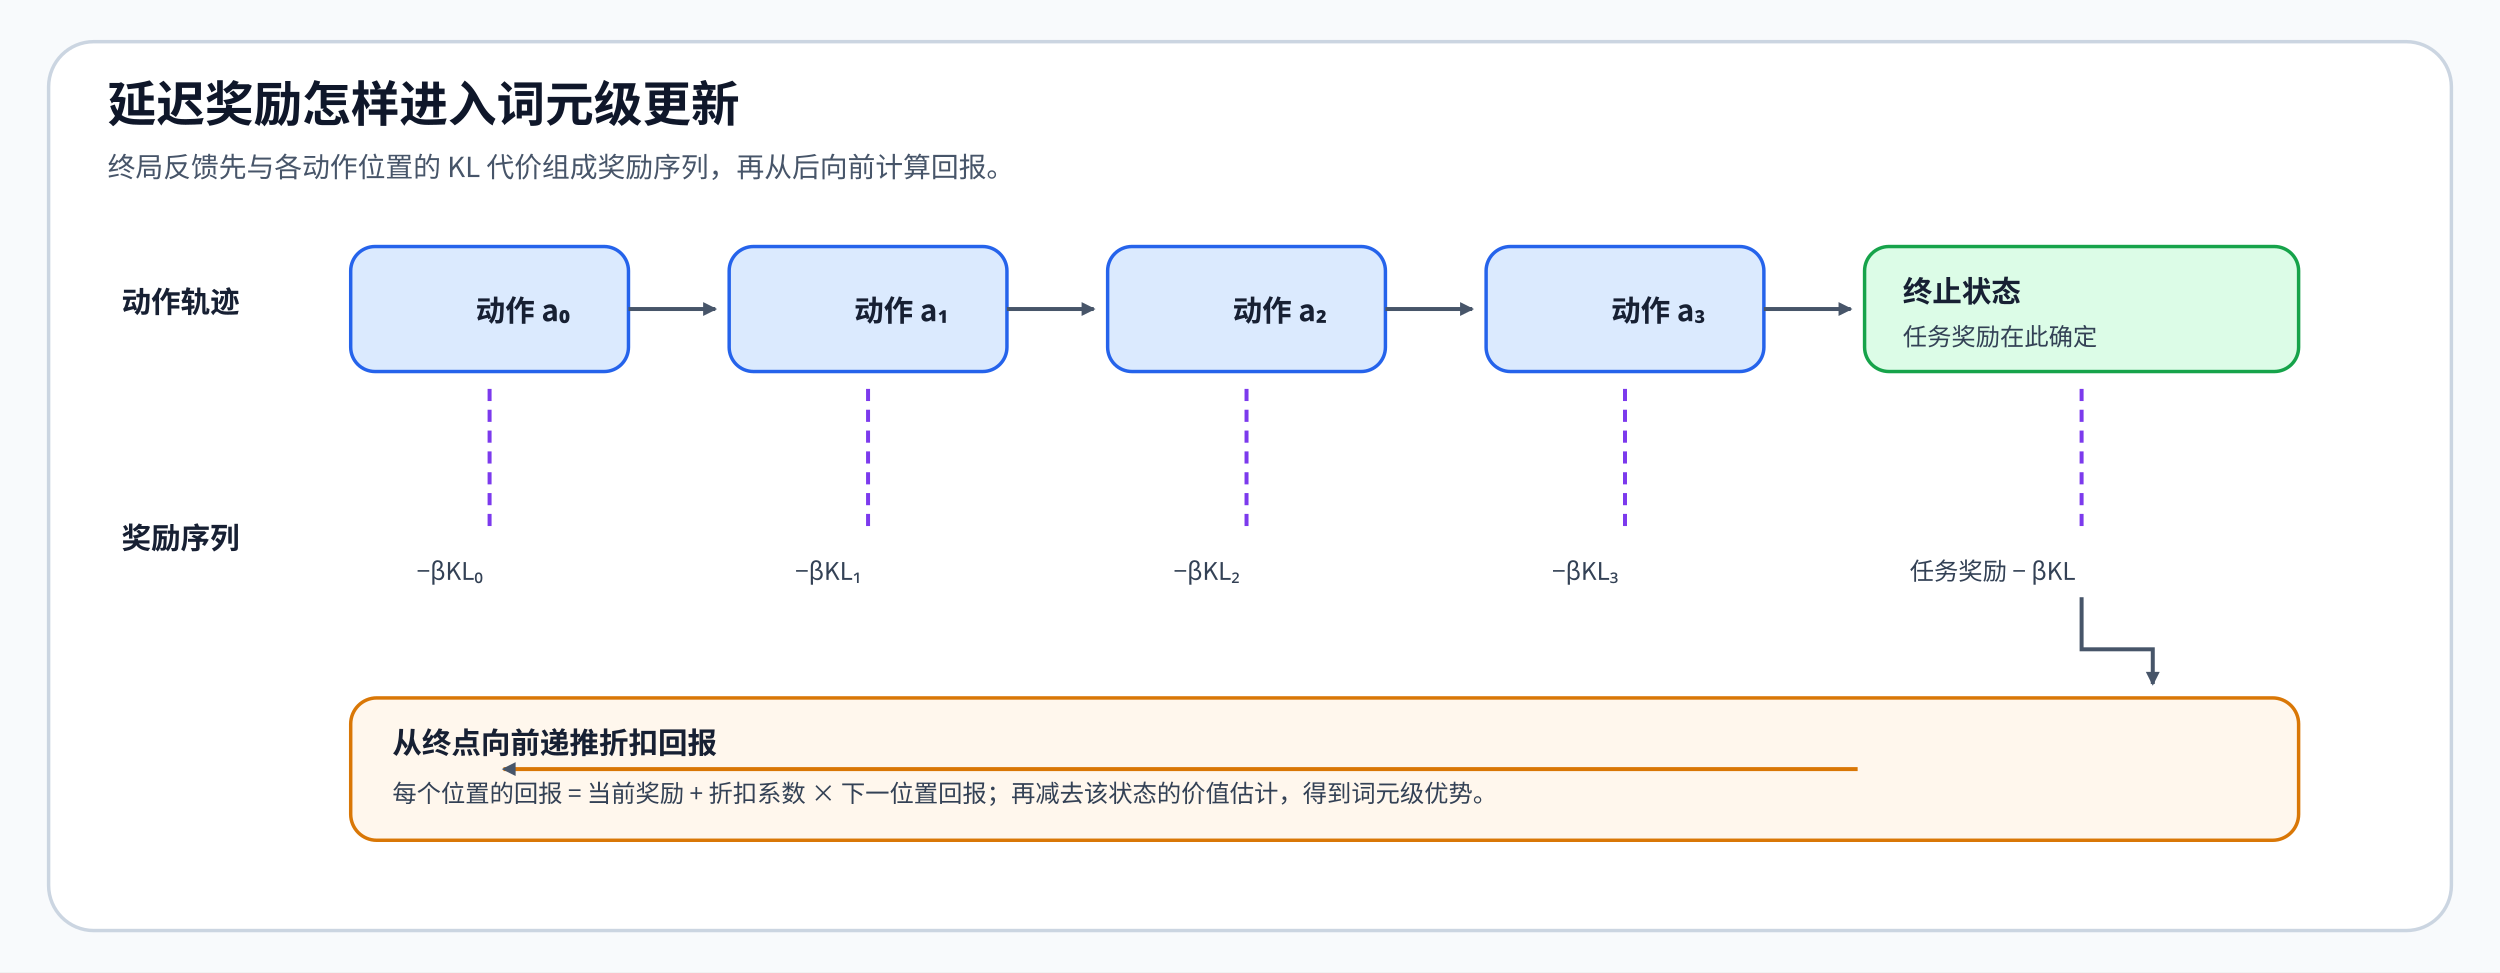
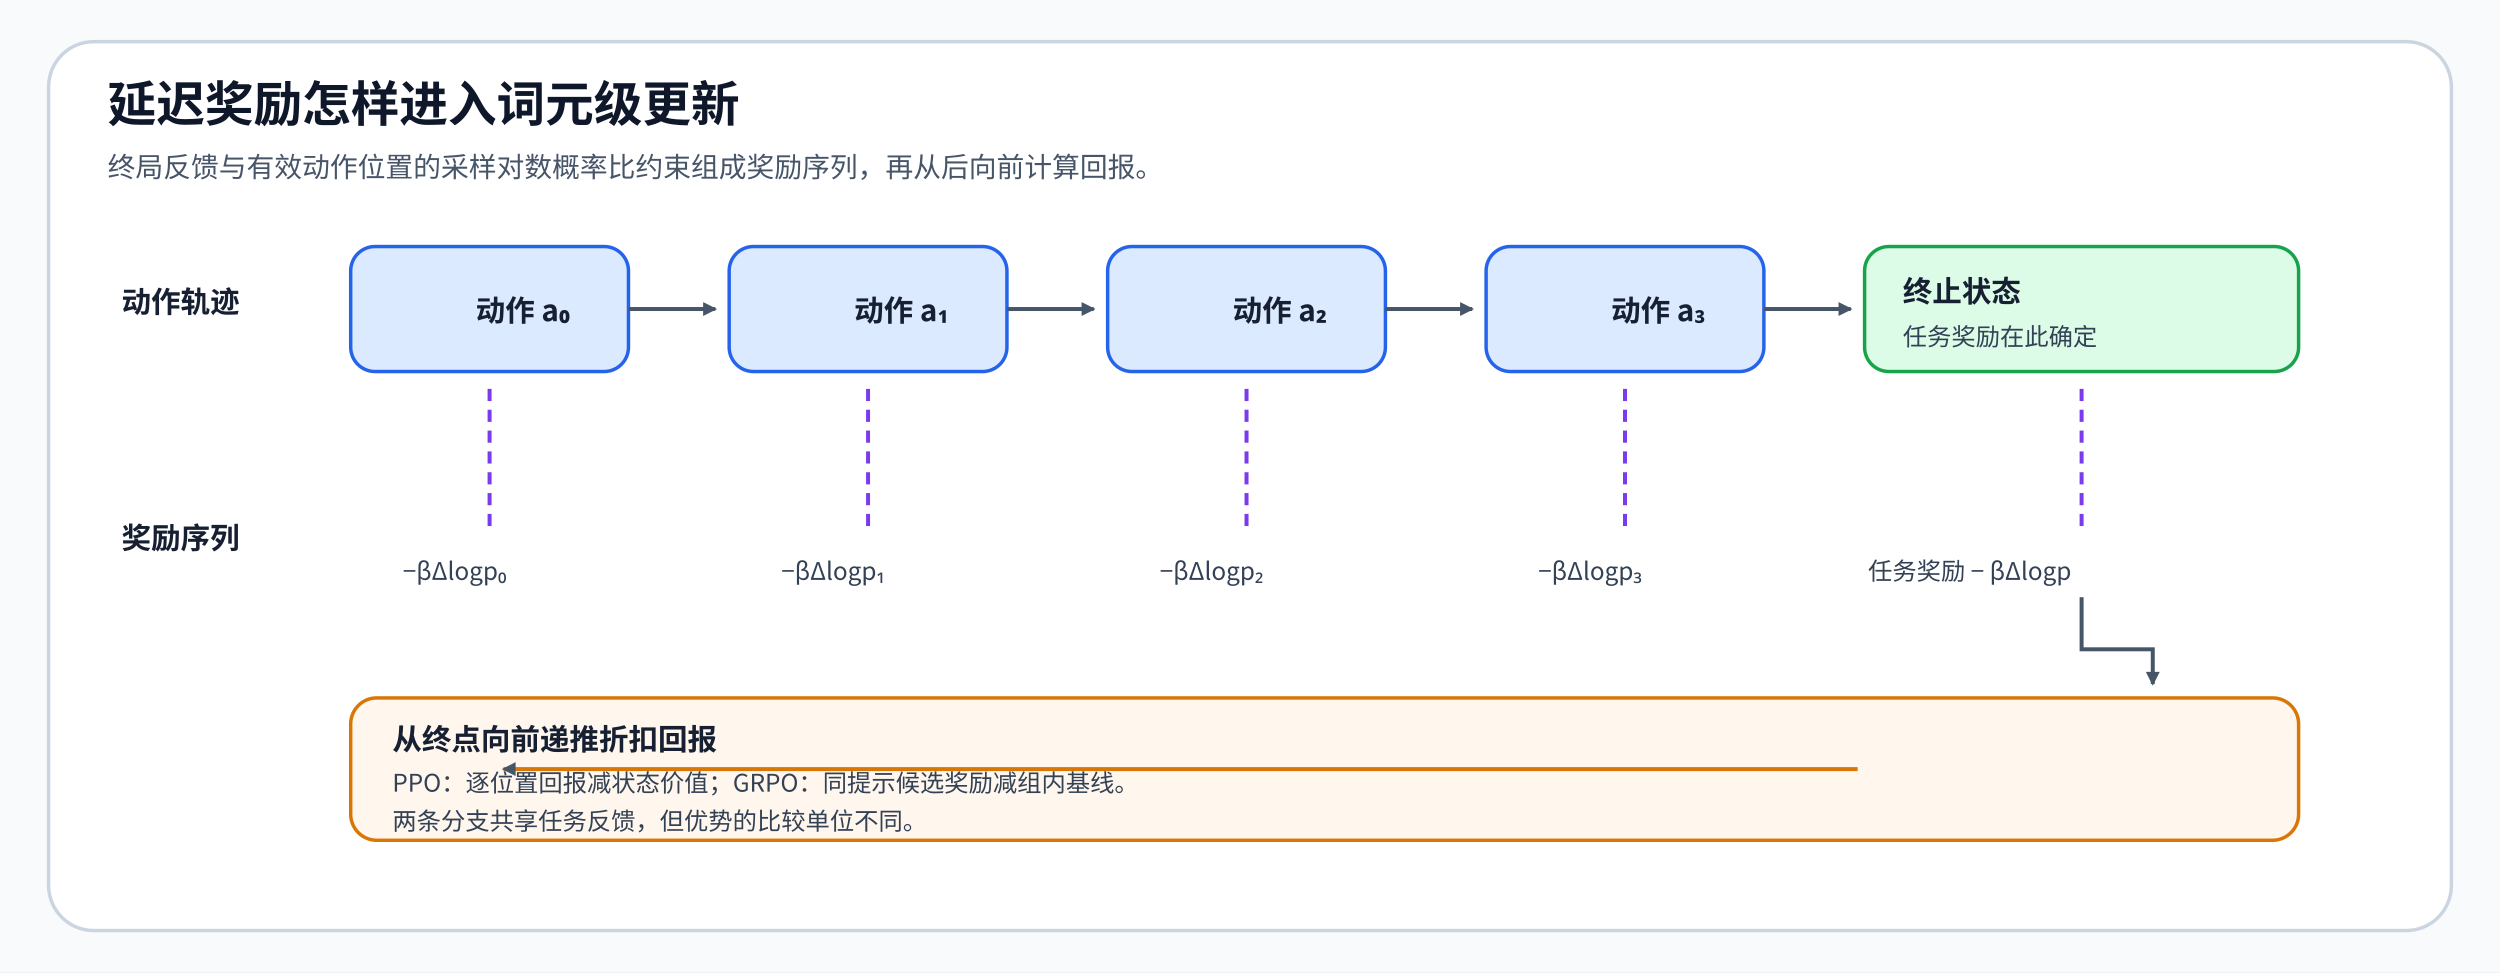
<svg xmlns="http://www.w3.org/2000/svg" width="1440" height="560" viewBox="0 0 1440 560" role="img" aria-labelledby="title desc">
  <defs>
    <marker id="arrow" markerWidth="8" markerHeight="8" refX="7" refY="4" orient="auto" markerUnits="userSpaceOnUse">
      <path d="M0 0L8 4L0 8Z" fill="#475569" />
    </marker>
    <style>.title{font-family:"Noto Sans CJK SC",sans-serif;font-size:28px;font-weight:700;fill:#0F172A}.subtitle{font-family:"Noto Sans CJK SC",sans-serif;font-size:16px;fill:#475569}.head{font-family:"Noto Sans CJK SC",sans-serif;font-size:17px;font-weight:700;fill:#172033}.copy{font-family:"Noto Sans CJK SC",sans-serif;font-size:14px;fill:#334155}.line{fill:none;stroke:#475569;stroke-width:2.3;marker-end:url(#arrow)}.drop{fill:none;stroke:#7C3AED;stroke-width:2.3;stroke-dasharray:7 5}</style>
  </defs>
  <rect width="1440" height="560" fill="#F8FAFC" />
  <rect x="28" y="24" width="1384" height="512" rx="26" fill="#FFFFFF" stroke="#CBD5E1" stroke-width="2" />
  <text x="62" y="70" class="title">延迟奖励怎样进入词元级更新</text>
-   <text x="62" y="102" class="subtitle">终局反馈先与各动作位置的 KL 代价组成奖励序列，再从后向前计算回报。</text>
+   <text x="62" y="102" class="subtitle">终局反馈与有效动作位置的采样对数概率比约束组成奖励序列，再从后向前计算回报。</text>
  <text x="70" y="180" class="head">动作轨迹</text>
  <rect x="202" y="142" width="160" height="72" rx="14" fill="#DBEAFE" stroke="#2563EB" stroke-width="2" />
  <text x="274" y="185" class="head">动作 a₀</text>
  <rect x="420" y="142" width="160" height="72" rx="14" fill="#DBEAFE" stroke="#2563EB" stroke-width="2" />
  <text x="492" y="185" class="head">动作 a₁</text>
  <rect x="638" y="142" width="160" height="72" rx="14" fill="#DBEAFE" stroke="#2563EB" stroke-width="2" />
  <text x="710" y="185" class="head">动作 a₂</text>
  <rect x="856" y="142" width="160" height="72" rx="14" fill="#DBEAFE" stroke="#2563EB" stroke-width="2" />
  <text x="928" y="185" class="head">动作 a₃</text>
  <rect x="1074" y="142" width="250" height="72" rx="14" fill="#DCFCE7" stroke="#16A34A" stroke-width="2" />
  <text x="1096" y="174" class="head">终止状态</text>
  <text x="1096" y="199" class="copy">任务奖励在此确定</text>
  <path d="M362 178H412" class="line" />
  <path d="M580 178H630" class="line" />
  <path d="M798 178H848" class="line" />
  <path d="M1016 178H1066" class="line" />
  <text x="70" y="316" class="head">奖励序列</text>
  <path d="M282 224V304" class="drop" />
  <path d="M500 224V304" class="drop" />
  <path d="M718 224V304" class="drop" />
  <path d="M936 224V304" class="drop" />
  <path d="M1199 224V304" class="drop" />
-   <text x="240" y="334" class="copy">−βKL₀</text>
-   <text x="458" y="334" class="copy">−βKL₁</text>
-   <text x="676" y="334" class="copy">−βKL₂</text>
-   <text x="894" y="334" class="copy">−βKL₃</text>
-   <text x="1100" y="334" class="copy">任务奖励 − βKL</text>
+   <text x="232" y="334" class="copy">−βΔlogp₀</text>
+   <text x="450" y="334" class="copy">−βΔlogp₁</text>
+   <text x="668" y="334" class="copy">−βΔlogp₂</text>
+   <text x="886" y="334" class="copy">−βΔlogp₃</text>
+   <text x="1076" y="334" class="copy">任务奖励 − βΔlogp</text>
  <rect x="202" y="402" width="1122" height="82" rx="15" fill="#FFF7ED" stroke="#D97706" stroke-width="2" />
-   <text x="226" y="434" class="head">从终点向前递推折扣回报</text>
-   <text x="226" y="462" class="copy">每个位置的回报 = 当前奖励 + 折扣系数 × 下一位置回报；再减去该状态的价值估计，得到词元级优势。</text>
+   <text x="226" y="432" class="head">从终点向前递推折扣回报</text>
+   <text x="226" y="456" class="copy">PPO：逐位置回报减状态价值；GRPO：同提示候选奖励减组内基线。</text>
+   <text x="226" y="478" class="copy">两条分支共享任务反馈，但优势的比较单位不同。</text>
  <path d="M1199 344V374H1240V394" class="line" />
  <path d="M1070 443H290" fill="none" stroke="#D97706" stroke-width="2.3" marker-end="url(#arrow)" />
</svg>
